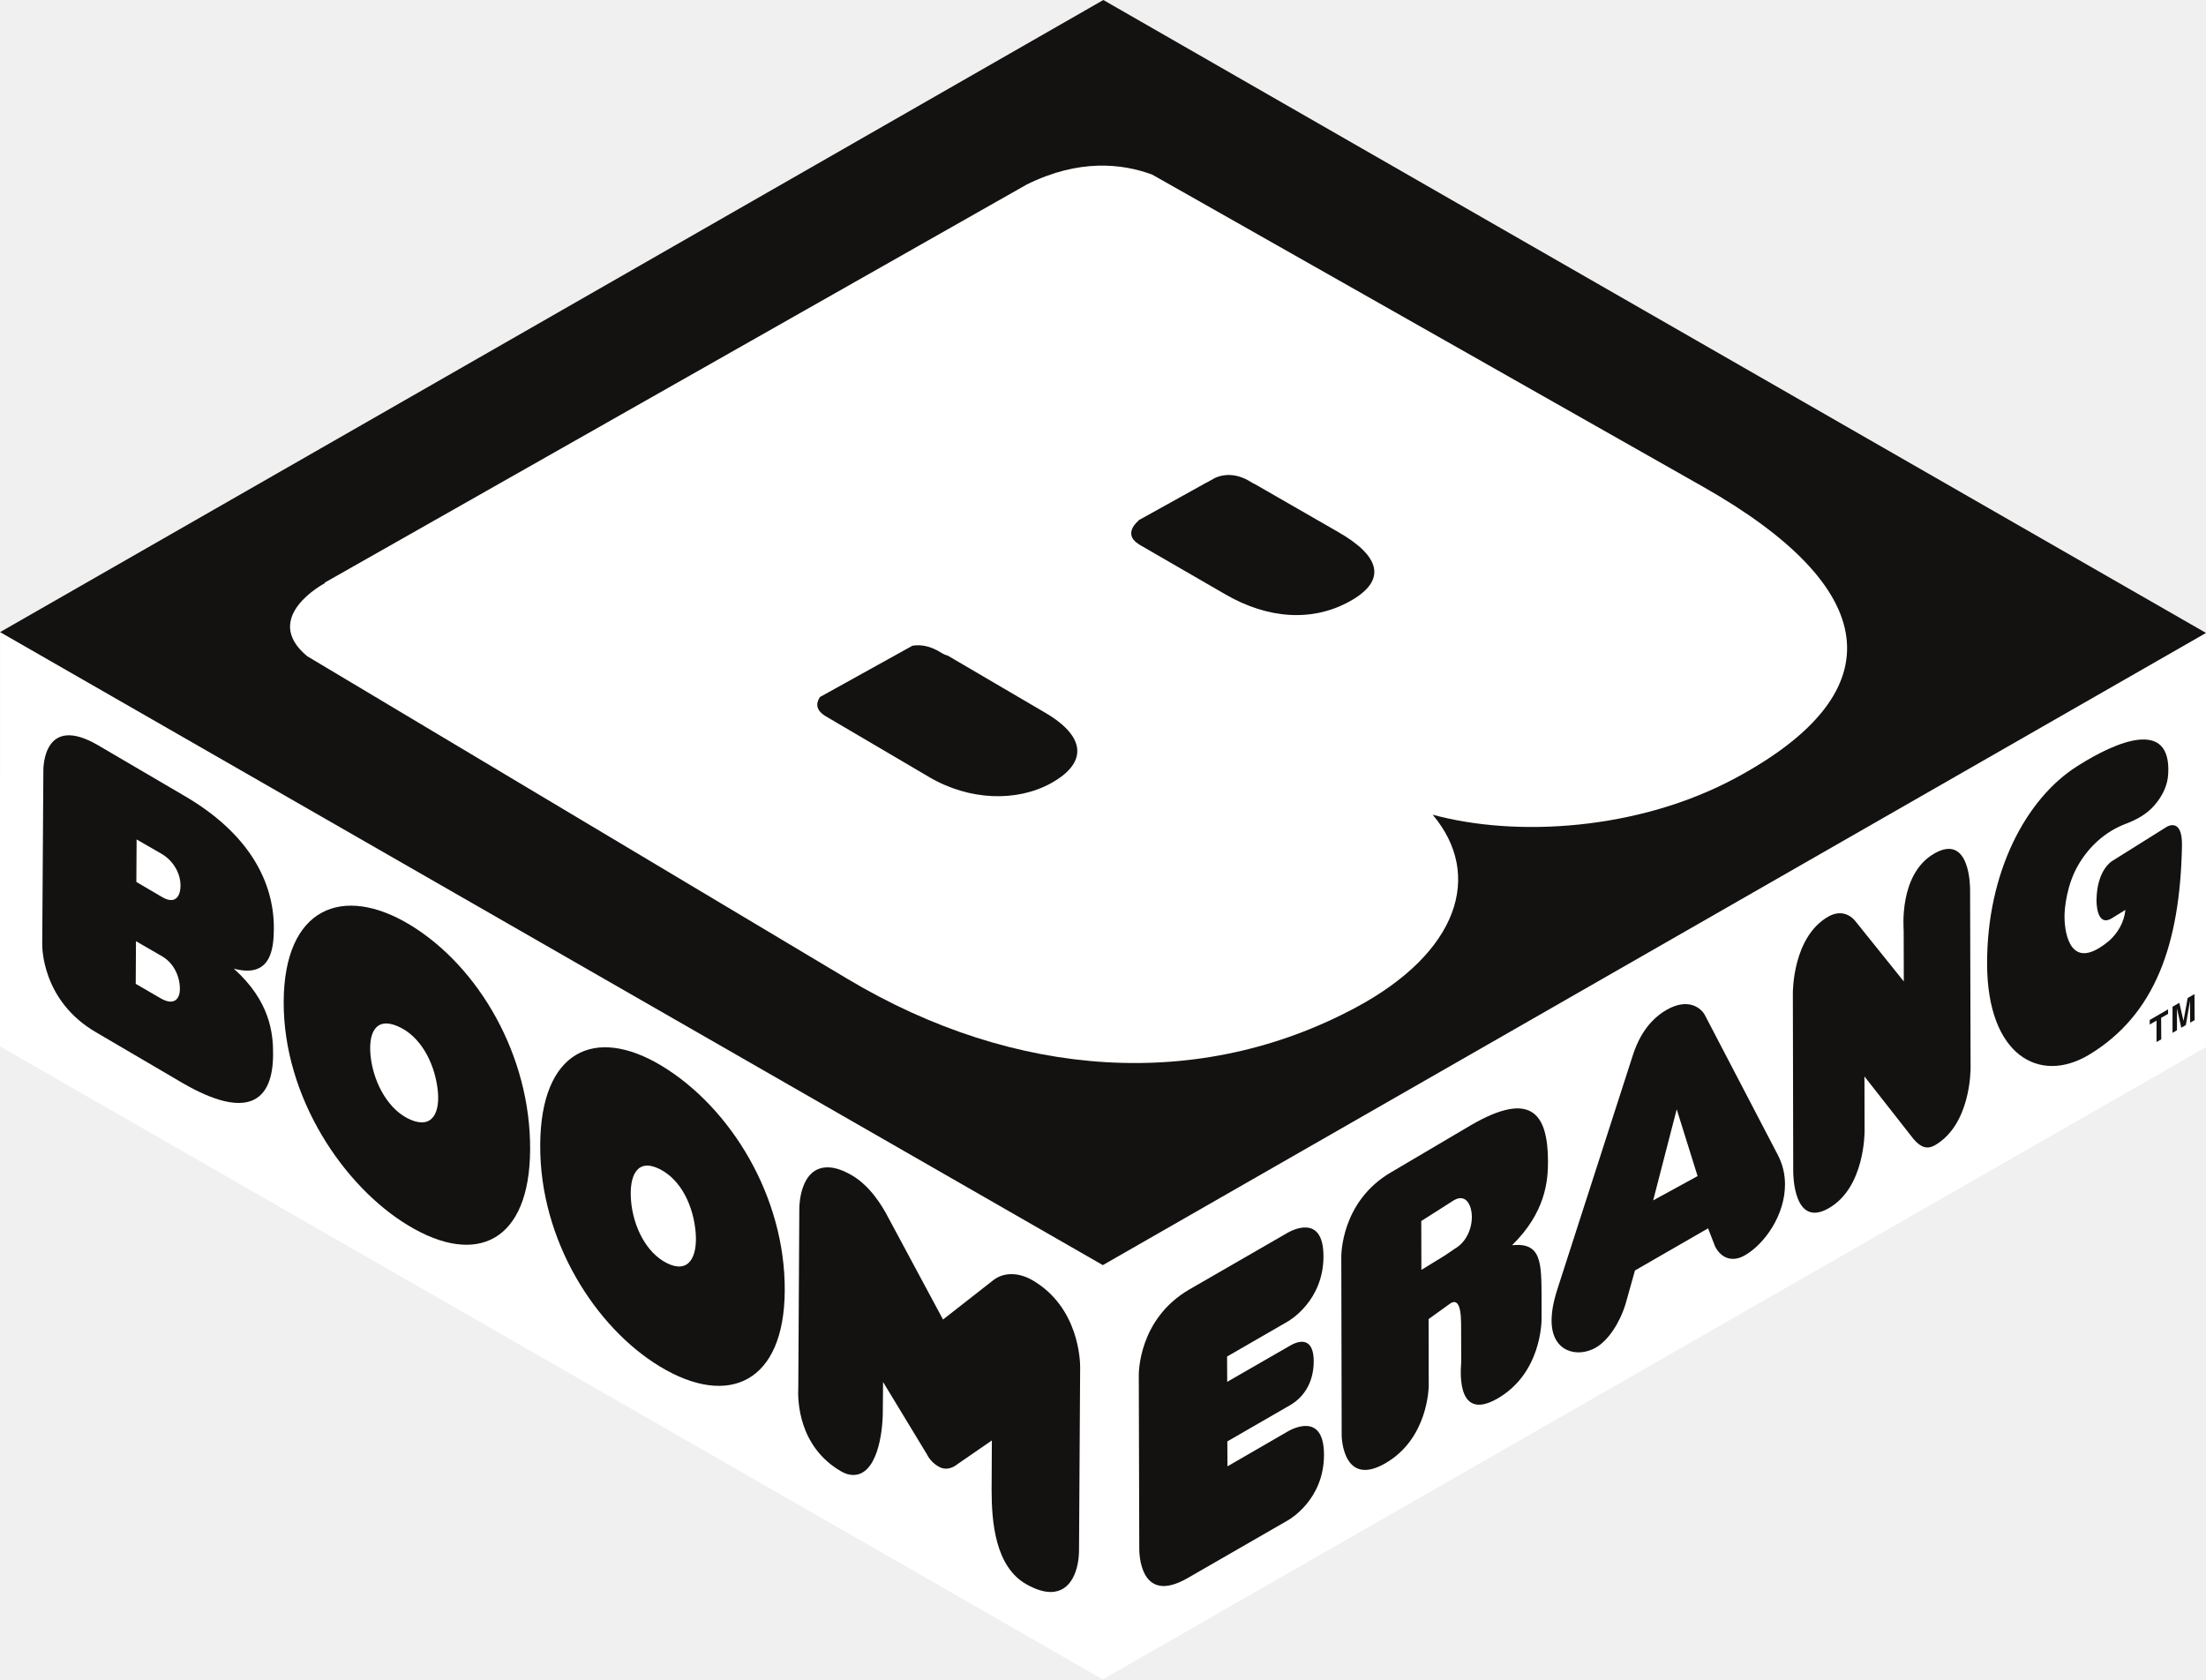
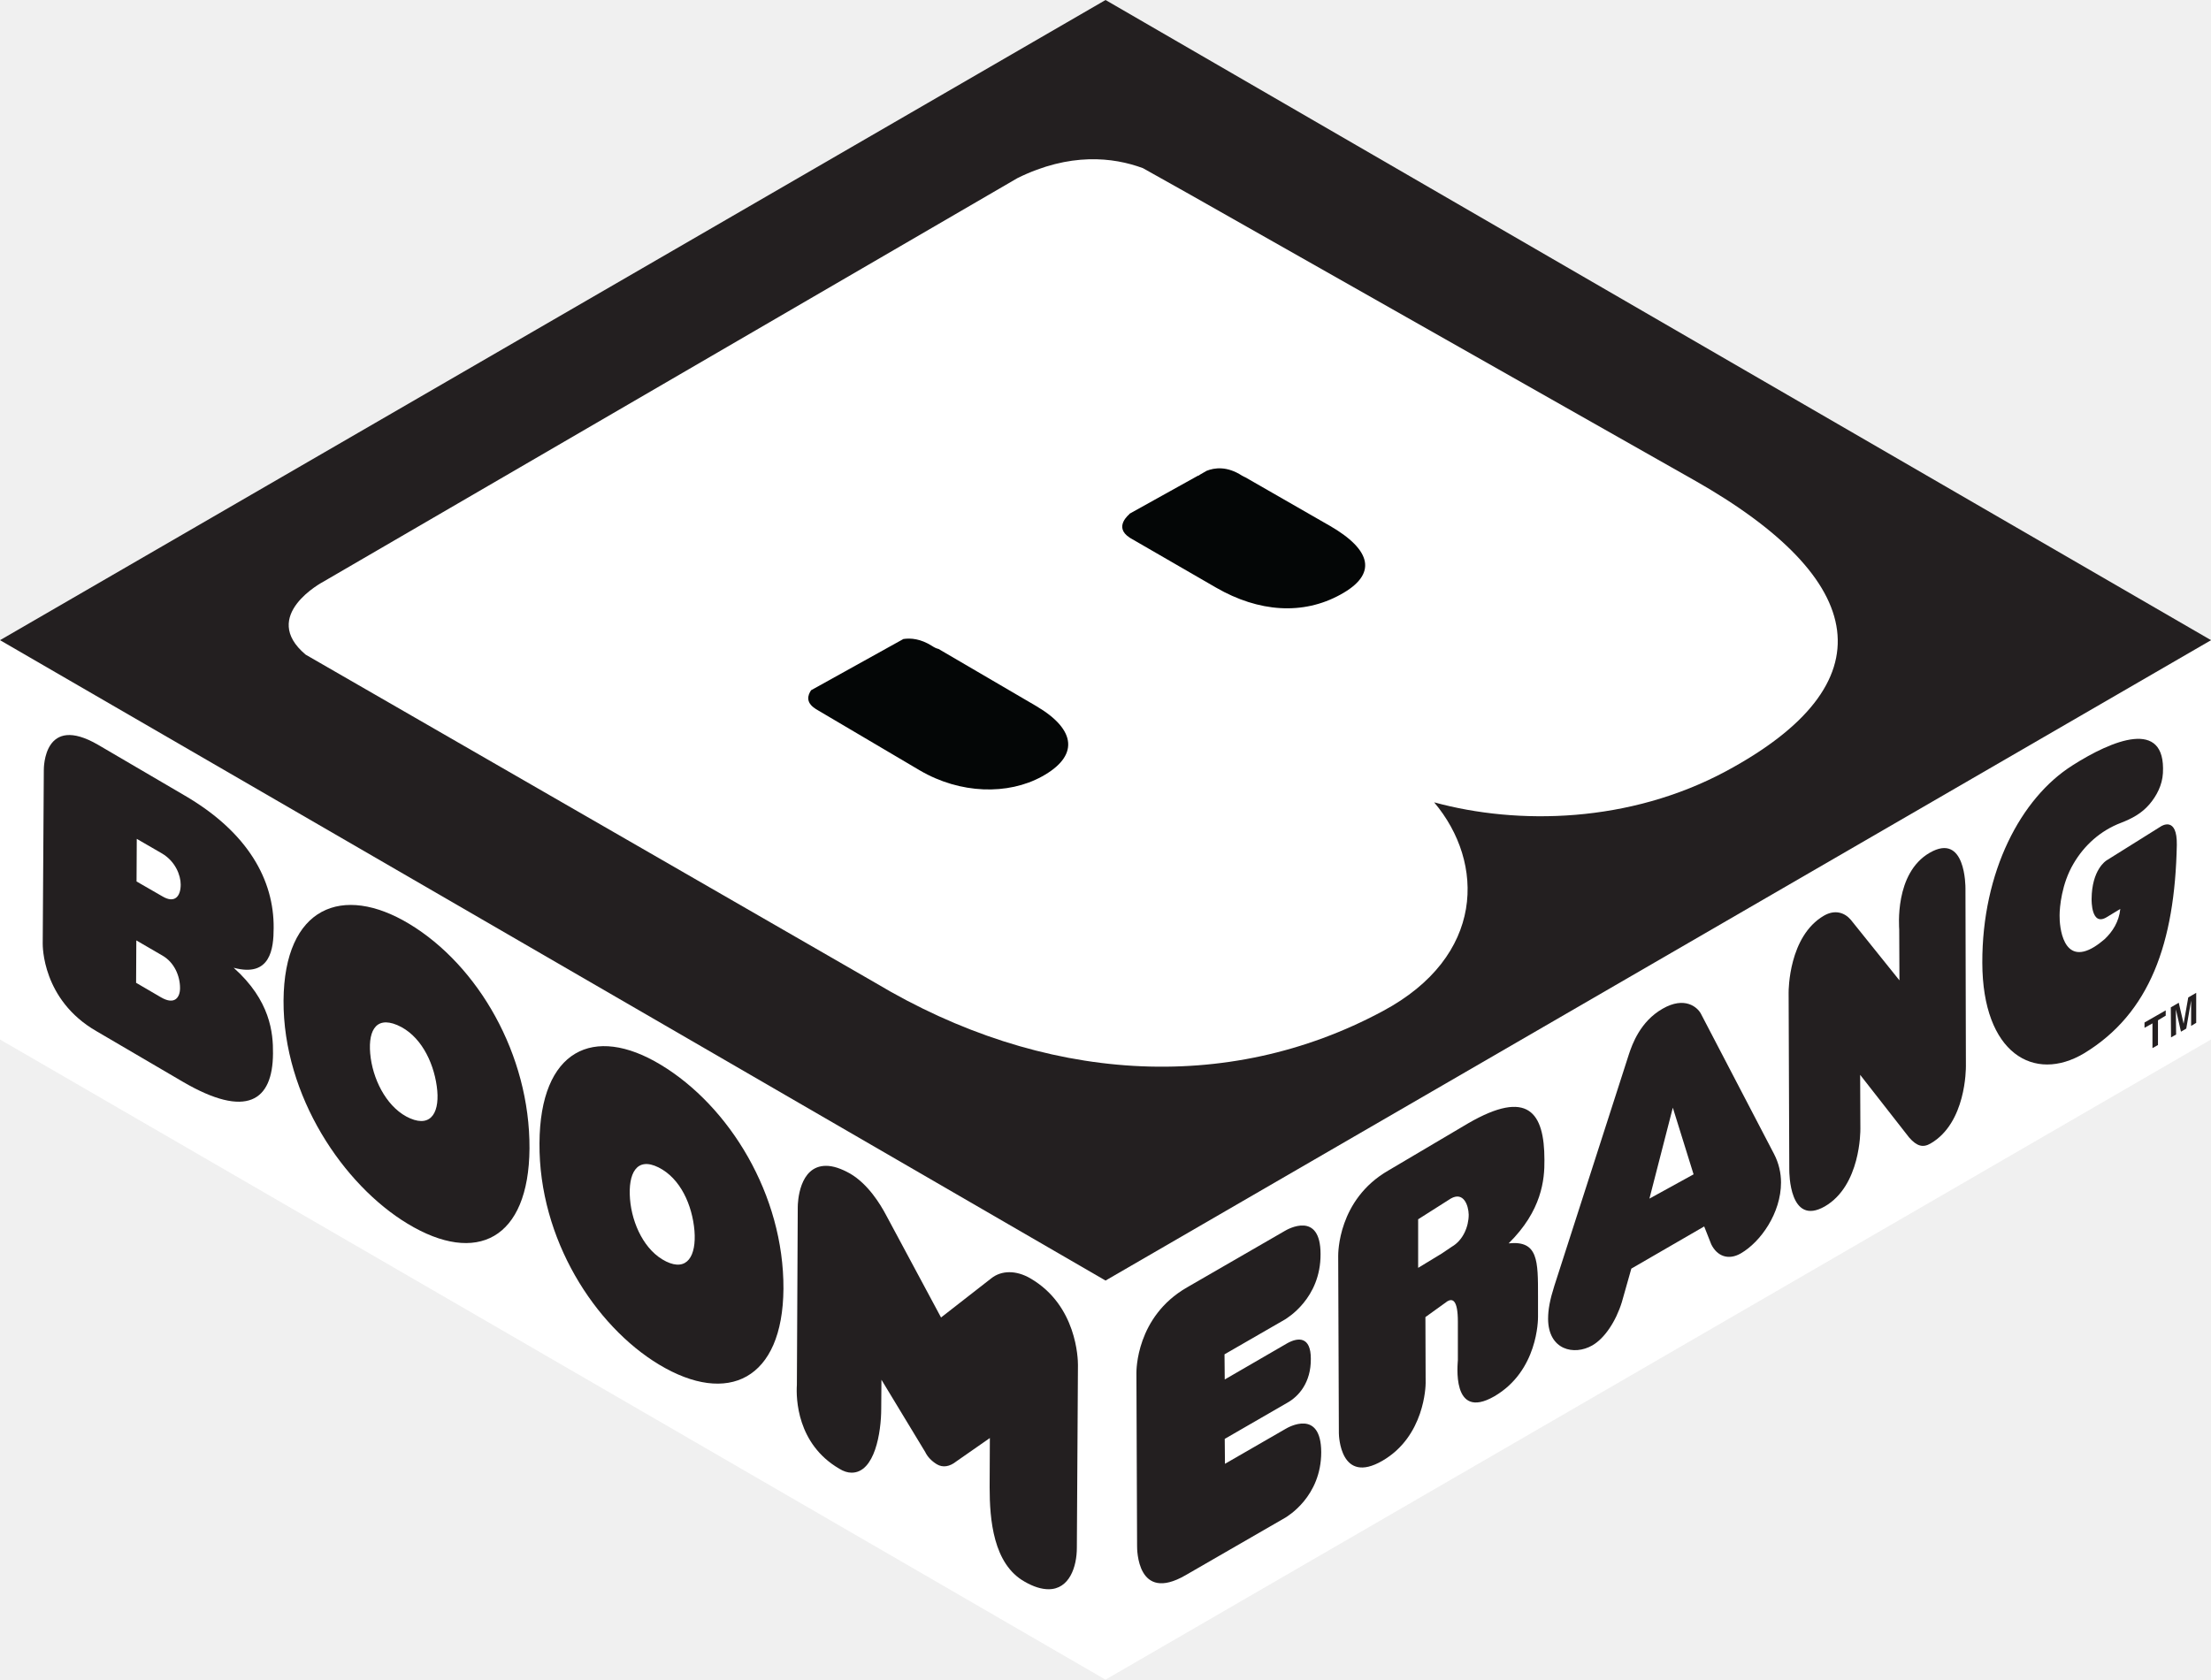
- <svg xmlns="http://www.w3.org/2000/svg" height="456.8" width="600" version="1.1" viewBox="0 0 158.75 120.86">
-   <g transform="translate(50.151 166.13)">
-     <path d="m108.59-90.77-79.384 45.5-79.357-45.555 0.01-29.815 79.347 45.546 79.394-45.486z" fill="#fff" />
-     <path d="m108.6-120.58-79.352-45.55-79.393 45.49 79.357 45.555z" fill="#141111" />
-     <path d="m46.956-122.84c-2.677 1.47-5.863 1.26-8.931-0.52l-6.227-3.6c-0.009-0.01-0.009-0.02-0.018-0.02-1.184-0.75 0-1.68 0-1.68l-0.009-0.02 4.97-2.76 0.019 0.01s0.027-0.03 0.081-0.06l0.492-0.27c0.546-0.23 1.457-0.37 2.558 0.33 0.1 0.07 0.182 0.1 0.264 0.14l6 3.45c3.095 1.77 3.495 3.52 0.801 5m-21.485 13.08c-2.431 1.34-5.854 1.27-8.776-0.46l-7.501-4.41-0.009-0.01c-0.719-0.47-0.555-0.99-0.328-1.33l6.655-3.69c0.537-0.09 1.238-0.02 2.048 0.49 0.191 0.12 0.346 0.19 0.473 0.21l7.047 4.13c2.949 1.73 3.031 3.62 0.391 5.07m46.92-21.35-36.241-20.54-3.396-1.92c-2.149-0.79-5.253-1.15-9.022 0.72l-50.516 28.65-0.009 0.05s-4.625 2.44-1.257 5.24l38.91 23.241c12.071 7.201 25.335 8.066 36.551 2.048 7.365-3.941 9.213-9.519 5.535-13.879 6.054 1.65 14.821 1.11 21.785-2.63 11.698-6.29 10.387-13.77-2.34-20.98" fill="#fff" />
-     <g fill="#141111">
-       <path d="m99.346-111c2.844-1.81 6.754-3.43 6.534 0.56-0.04 0.86-0.45 1.64-0.98 2.25-0.57 0.66-1.28 1.04-2.06 1.34-1.46 0.55-2.63 1.6-3.422 2.95-0.846 1.44-1.001 3.14-1.001 3.72-0.009 0.809 0.237 3.658 2.493 2.274 0.27-0.163 0.51-0.346 0.76-0.555 0.57-0.537 1.03-1.256 1.13-2.189l-0.97 0.6c-1.13 0.688-1.11-1.21-1.11-1.31 0.03-2.12 1.05-2.75 1.1-2.79l3.91-2.45c0.06-0.04 1.18-0.75 1.14 1.35-0.14 7.071-1.93 12.151-6.69 15.028-3.593 2.148-7.316 0.018-7.334-6.527-0.019-6.581 2.785-11.911 6.5-14.251" />
-       <path d="m-2.146-75.221c1.529 0.756 2.203-0.392 2.057-2.212-0.155-1.848-1.01-3.778-2.604-4.57-1.575-0.783-2.194 0.418-2.048 2.267 0.146 1.82 1.065 3.759 2.595 4.515m-0.382-14.202c4.962 3.004 8.894 9.413 8.849 16.187-0.036 6.563-4.006 8.457-8.976 5.453-4.616-2.786-8.666-9.059-8.621-15.959 0.036-6.773 3.924-8.594 8.749-5.681" />
-       <path d="m24.157-73.991c-1.028-0.601-2.112-0.583-2.84 0l-3.605 2.822-3.969-7.392c-0.41-0.792-1.293-2.24-2.604-2.995-0.646-0.374-1.229-0.565-1.73-0.565-1.966 0-2.039 2.677-2.039 2.977l-0.073 12.836c-0.055 0.965 0.009 4.27 3.059 6.054 0.31 0.182 0.61 0.273 0.892 0.273 1.684 0 2.131-2.904 2.131-4.615l0.018-2.076 3.159 5.208c0.173 0.355 0.473 0.673 0.846 0.883 0.437 0.254 0.92 0.173 1.393-0.21l2.431-1.675-0.018 3.551c0 2.312 0.255 5.544 2.521 6.809 0.647 0.364 1.229 0.546 1.73 0.546 1.493 0 2.03-1.611 2.039-2.986l0.082-13.191c0-0.437-0.082-4.306-3.423-6.254" />
-       <path d="m-38.463-101.56c0.865 0.5 1.302 0.02 1.302-0.86 0.009-0.67-0.374-1.68-1.357-2.26l-1.802-1.04-0.019 3.06 1.876 1.1m-0.119 7.279c0.984 0.564 1.375 0.009 1.375-0.665 0.009-0.883-0.419-1.866-1.284-2.367l-1.875-1.083-0.018 3.068 1.802 1.047m5.253-2.14c2.64 2.358 2.841 4.698 2.831 6.191-0.018 3.432-1.902 4.715-6.518 2.039l-6.227-3.651c-3.914-2.276-3.869-6.181-3.869-6.336l0.082-12.522c0-0.15 0-4.08 3.915-1.81l6.227 3.65c4.606 2.68 6.463 6.14 6.445 9.572-0.009 1.493-0.237 3.577-2.886 2.867" />
-       <path d="m-20.595-85.544c1.565 0.665 2.175-0.519 1.92-2.33-0.254-1.83-1.229-3.715-2.867-4.406-1.612-0.692-2.167 0.546-1.912 2.376 0.255 1.811 1.293 3.696 2.859 4.36m-0.064-14.038c4.961 3.005 8.703 9.423 8.657 16.196-0.036 6.573-3.814 8.448-8.776 5.444-4.624-2.786-8.994-9.213-8.958-16.114 0.037-6.774 4.252-8.434 9.077-5.526" />
-       <path d="m81.408-100.16c0.801-0.46 1.502-0.23 1.948 0.309l3.496 4.351-0.009-3.65c0-0.155-0.365-4.07 2.194-5.55 2.594-1.5 2.585 2.44 2.585 2.58l0.036 12.82c0 0.182 0.01 4.097-2.567 5.59-0.528 0.3-0.983 0.191-1.529-0.437l-3.542-4.516 0.01 3.888c0 0.182 0.009 4.105-2.568 5.589-2.549 1.475-2.567-2.449-2.567-2.631l-0.027-12.799c0-0.146-0.018-4.07 2.54-5.544" />
-       <path d="m42.505-77.41c0.209-0.118 2.576-1.456 2.585 1.676 0.009 3.213-2.458 4.642-2.567 4.706l-4.37 2.522 0.009 1.821 4.525-2.604c0.792-0.464 1.693-0.501 1.702 1.111 0 1.738-0.901 2.712-1.693 3.168l-4.524 2.612 0.009 1.794 4.36-2.522c0.21-0.118 2.577-1.456 2.586 1.675 0.009 3.223-2.449 4.643-2.567 4.716l-7.238 4.169c-3.496 2.021-3.487-1.911-3.487-2.093l-0.036-12.491c0-0.154-0.027-4.06 3.651-6.19z" />
-       <path d="m68.816-79.743 3.196-1.748-1.502-4.807-1.694 6.555m8.986-3.241c0.346 0.683 0.5 1.384 0.5 2.085 0.009 2.194-1.456 4.288-2.885 5.107-0.884 0.519-1.712 0.228-2.149-0.646l-0.501-1.293-5.262 3.032-0.682 2.43c-0.428 1.375-1.248 2.613-2.14 3.123-1.292 0.746-3.168 0.337-3.177-1.921 0-0.665 0.118-1.366 0.446-2.376l5.39-16.714c0.236-0.72 0.819-2.358 2.421-3.287 1.621-0.938 2.531-0.091 2.768 0.355z" />
-       <path d="m54.566-76.281c0.801-0.464 1.211-1.429 1.202-2.303 0-0.674-0.355-1.702-1.284-1.174l-2.357 1.502 0.009 3.514 1.693-1.038m4.834-0.737c2.13-0.219 2.112 1.265 2.121 3.823v1.484c0 0.182-0.009 3.906-3.168 5.726-3.132 1.803-2.613-2.43-2.613-2.613l-0.009-2.767c-0.009-1.575-0.382-1.693-0.746-1.484l-1.593 1.147 0.009 4.77c0 0.183-0.055 3.842-3.123 5.608-3.013 1.739-3.141-1.811-3.141-1.993l-0.027-12.8c-0.009-0.146-0.036-4.06 3.605-6.163l5.772-3.405c4.297-2.476 5.489-0.792 5.498 2.64 0 1.429-0.191 3.678-2.585 6.027" />
-       <path d="m105.87-93.492v0.328l-0.5 0.282 0.01 1.547-0.34 0.192v-1.539l-0.49 0.282v-0.327z" />
-       <path d="m107.77-94.589 0.01 1.875-0.32 0.182-0.01-1.265v-0.155-0.155l-0.3 1.748-0.33 0.191-0.31-1.392v0.154 0.155 1.266l-0.32 0.182v-1.876l0.49-0.282 0.3 1.302 0.3-1.648z" />
+ <svg xmlns="http://www.w3.org/2000/svg" height="455.9" width="600" version="1.1" viewBox="0 0 158.75 120.622">
+   <g transform="translate(-53.062 -97.911)">
+     <path d="m132.44 189.87-79.378-45.97v28.662l79.375 45.973 79.375-45.973v-28.662z" fill="#fff" />
+     <g fill="#231f20">
+       <path d="m132.44 97.911 79.375 45.973-79.375 45.989-79.375-45.989z" />
+       <path d="m201.86 152.88c2.838-1.807 6.722-3.424 6.5 0.555-0.048 0.856-0.444 1.617-0.967 2.235-0.571 0.666-1.268 1.03-2.045 1.332-1.458 0.555-2.632 1.601-3.408 2.933-0.856 1.443-0.999 3.139-0.999 3.71-0.016 0.808 0.238 3.646 2.489 2.267 0.254-0.159 0.507-0.349 0.745-0.555 0.571-0.539 1.03-1.252 1.125-2.172l-0.967 0.587c-1.126 0.698-1.094-1.205-1.094-1.3 0.016-2.108 1.03-2.743 1.078-2.774l3.9-2.441c0.048-0.032 1.173-0.745 1.141 1.332-0.143 7.039-1.934 12.096-6.658 14.965-3.583 2.14-7.292 0.016-7.308-6.5-0.016-6.547 2.774-11.842 6.468-14.172" />
+       <path d="m100.88 188.5c1.522 0.745 2.188-0.396 2.045-2.204-0.159-1.839-0.999-3.757-2.584-4.55-1.569-0.777-2.188 0.428-2.045 2.267 0.143 1.807 1.062 3.741 2.584 4.486m-0.38-14.125c4.946 2.98 8.846 9.353 8.814 16.091-0.048 6.531-3.995 8.418-8.941 5.438-4.597-2.774-8.624-9.004-8.576-15.885 0.032-6.737 3.9-8.545 8.703-5.644" />
+       <path d="m127.05 189.72c-1.03-0.602-2.093-0.587-2.822 0l-3.599 2.806-3.947-7.356c-0.412-0.777-1.284-2.219-2.584-2.98-0.65-0.365-1.221-0.555-1.728-0.555-1.95 0-2.029 2.663-2.029 2.965l-0.063 12.762c-0.063 0.967 0 4.249 3.044 6.024 0.301 0.19 0.602 0.285 0.888 0.285 1.665 0 2.124-2.901 2.124-4.597l0.016-2.077 3.139 5.184c0.174 0.365 0.476 0.666 0.84 0.888 0.428 0.254 0.919 0.174 1.395-0.206l2.41-1.68-0.016 3.535c0 2.314 0.254 5.517 2.521 6.785 0.634 0.365 1.205 0.539 1.712 0.539 1.49 0 2.029-1.601 2.029-2.98l0.079-13.126c0-0.428-0.079-4.28-3.408-6.214" />
+       <path d="m64.736 162.29c0.856 0.507 1.3 0.016 1.3-0.856 0-0.666-0.38-1.665-1.347-2.235l-1.807-1.046-0.016 3.06 1.871 1.078m-0.111 7.245c0.983 0.571 1.363 0 1.363-0.666 0-0.872-0.412-1.855-1.284-2.346l-1.855-1.078-0.016 3.044 1.791 1.046m5.216-2.124c2.632 2.346 2.838 4.677 2.822 6.151-0.016 3.424-1.902 4.708-6.484 2.029l-6.198-3.63c-3.9-2.251-3.852-6.151-3.852-6.294l0.079-12.46c0-0.159 0-4.074 3.9-1.807l6.198 3.63c4.582 2.663 6.436 6.103 6.404 9.527 0 1.474-0.222 3.567-2.869 2.853" />
+       <path d="m82.519 178.23c1.554 0.666 2.156-0.523 1.902-2.314-0.254-1.823-1.205-3.694-2.838-4.391-1.617-0.682-2.156 0.539-1.902 2.378 0.254 1.791 1.284 3.662 2.838 4.328m-0.063-13.966c4.93 2.98 8.656 9.369 8.624 16.122-0.047 6.531-3.805 8.402-8.751 5.406-4.597-2.774-8.941-9.163-8.909-16.027 0.048-6.737 4.233-8.402 9.036-5.501" />
+       <path d="m184.02 163.67c0.793-0.46 1.49-0.222 1.934 0.301l3.488 4.344-0.016-3.646c0-0.143-0.365-4.043 2.188-5.517 2.584-1.49 2.568 2.425 2.568 2.568l0.032 12.746c0 0.19 0.016 4.09-2.536 5.564-0.539 0.317-0.983 0.206-1.538-0.428l-3.519-4.502 0.016 3.884c0 0.174 0.016 4.074-2.552 5.564-2.552 1.458-2.552-2.441-2.552-2.616l-0.048-12.746c0-0.143 0-4.042 2.536-5.517" />
+       <path d="m145.31 186.31c0.206-0.127 2.568-1.458 2.568 1.665 0.016 3.202-2.441 4.613-2.552 4.692l-4.344 2.505 0.016 1.807 4.486-2.6c0.793-0.444 1.696-0.491 1.696 1.11 0.016 1.728-0.888 2.711-1.68 3.155l-4.502 2.6 0.016 1.791 4.344-2.505c0.206-0.127 2.552-1.458 2.568 1.665 0 3.202-2.441 4.613-2.552 4.692l-7.197 4.153c-3.488 2.013-3.472-1.902-3.472-2.093l-0.048-12.429c0-0.159-0.032-4.043 3.63-6.151z" />
+       <path d="m171.49 183.99 3.171-1.744-1.49-4.787-1.68 6.531m8.941-3.218c0.349 0.666 0.507 1.379 0.507 2.061 0 2.188-1.458 4.264-2.885 5.089-0.872 0.507-1.696 0.222-2.124-0.65l-0.507-1.284-5.231 3.028-0.682 2.41c-0.428 1.379-1.236 2.6-2.124 3.107-1.3 0.745-3.155 0.333-3.171-1.902 0-0.666 0.127-1.363 0.444-2.362l5.358-16.645c0.238-0.713 0.808-2.346 2.41-3.266 1.617-0.935 2.521-0.095 2.758 0.349z" />
+     </g>
+     <path d="m174.66 132.37-36.144-20.482-3.393-1.902c-2.14-0.793-5.247-1.141-9.004 0.713l-49.857 28.995s-4.597 2.425-1.252 5.231l40.884 23.557c12.032 7.197 25.269 8.053 36.446 2.045 7.356-3.932 7.356-10.653 3.694-14.997 6.04 1.649 14.014 1.49 20.957-2.235 11.668-6.278 10.368-13.744-2.33-20.926" fill="#fff" />
+     <path d="m148.49 135.64-5.992-3.44c-0.079-0.032-0.159-0.079-0.254-0.127-1.094-0.713-1.997-0.571-2.552-0.349l-0.491 0.285c-0.048 0.032-0.079 0.063-0.079 0.063l-0.016-0.016-4.962 2.758 0.016 0.016s-1.173 0.919 0 1.68l0.016 0.016 6.198 3.583c3.075 1.776 6.246 1.982 8.925 0.507 2.679-1.458 2.283-3.202-0.808-4.978" fill="#040606" />
+     <path d="m127.47 148.62-7.023-4.106c-0.143-0.032-0.285-0.095-0.476-0.222-0.808-0.507-1.506-0.571-2.045-0.491l-6.626 3.678c-0.238 0.349-0.412 0.872 0.317 1.332 0 0 0 0.016 0.016 0.016l7.467 4.407c2.917 1.712 6.341 1.776 8.767 0.444 2.632-1.443 2.536-3.329-0.396-5.057" fill="#040606" />
+     <g fill="#231f20">
+       <path d="m157.31 187.44c0.793-0.46 1.205-1.427 1.205-2.299-0.016-0.666-0.365-1.68-1.284-1.157l-2.346 1.49v3.488l1.696-1.03m4.803-0.729c2.124-0.222 2.108 1.252 2.108 3.805v1.474c0 0.19 0 3.884-3.139 5.707-3.123 1.791-2.616-2.425-2.616-2.6v-2.758c0-1.569-0.38-1.68-0.745-1.474l-1.585 1.141 0.016 4.74c0 0.19-0.063 3.821-3.107 5.58-3.012 1.744-3.123-1.791-3.123-1.982l-0.048-12.73c0-0.159-0.032-4.043 3.599-6.135l5.739-3.393c4.28-2.473 5.469-0.793 5.469 2.632 0.016 1.427-0.19 3.646-2.568 5.992" />
+       <path d="m208.56 170.47v0.38l-0.555 0.333v1.776l-0.396 0.222v-1.776l-0.571 0.317v-0.38z" />
+       <path d="m210.75 169.21v2.156l-0.365 0.222v-1.474-0.174-0.174l-0.349 2.013-0.38 0.222-0.365-1.601v0.174 0.174l0.016 1.458-0.365 0.206-0.016-2.156 0.571-0.333 0.349 1.506 0.333-1.887z" />
    </g>
  </g>
</svg>
